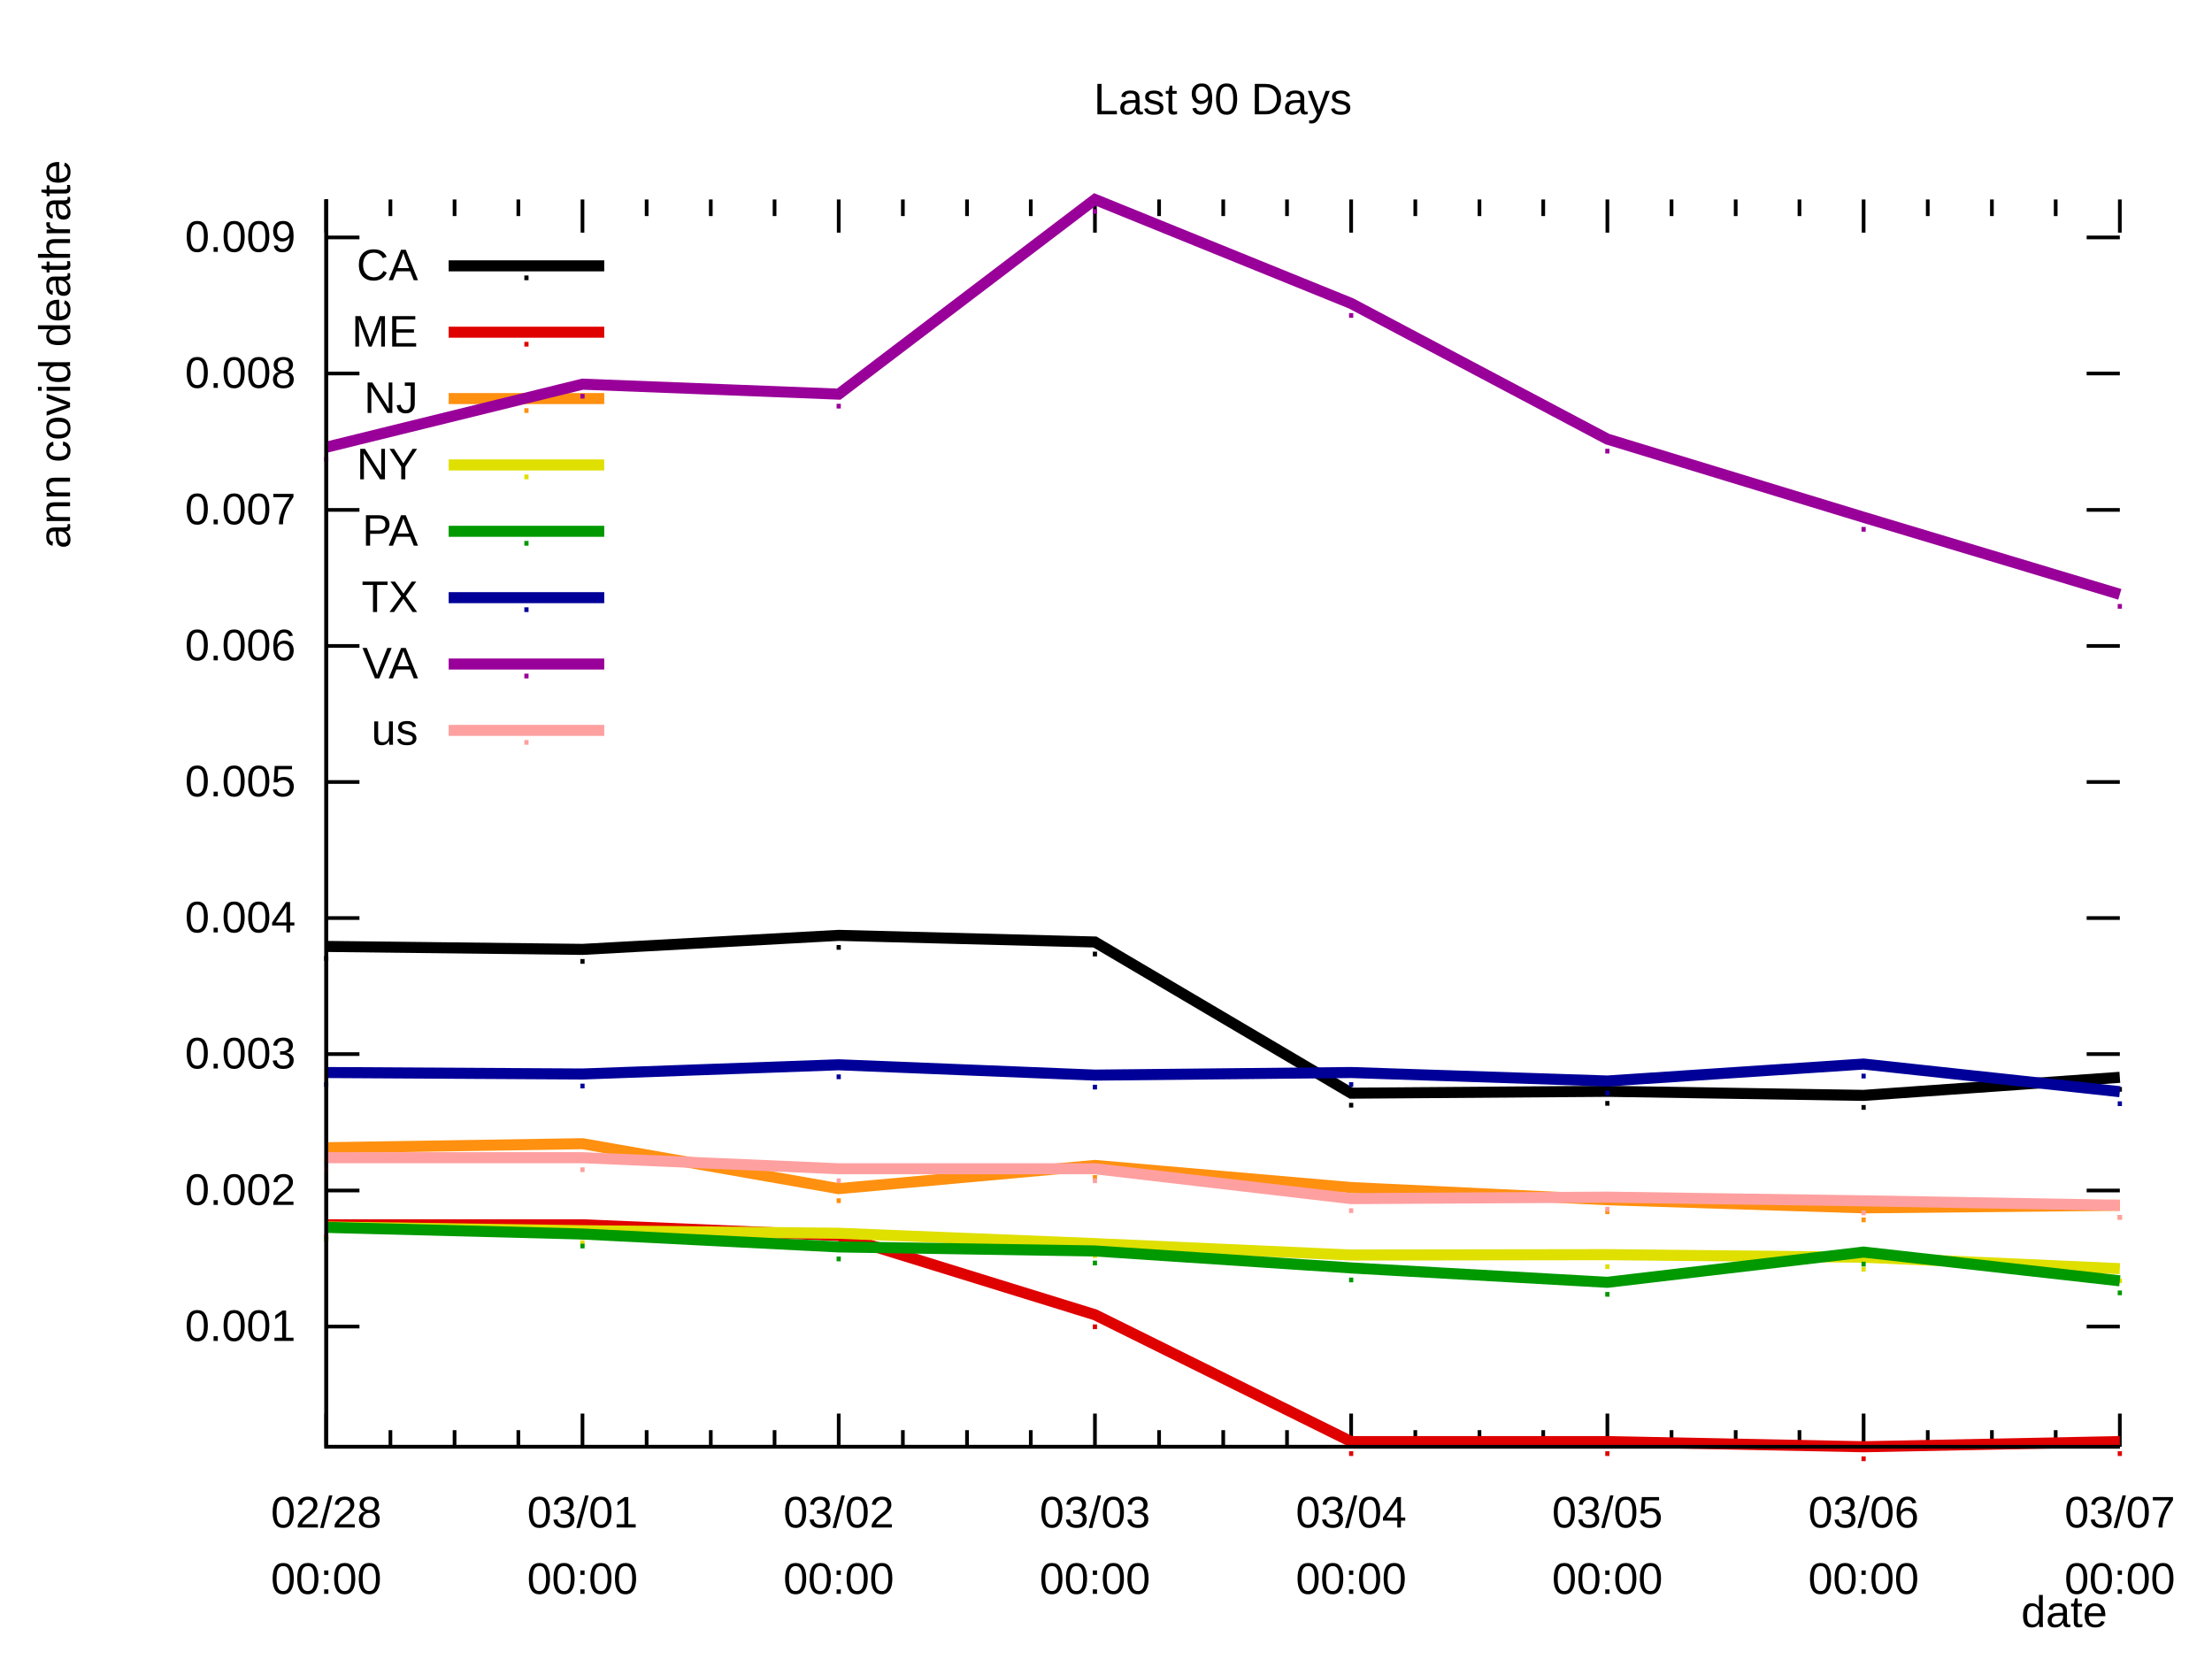
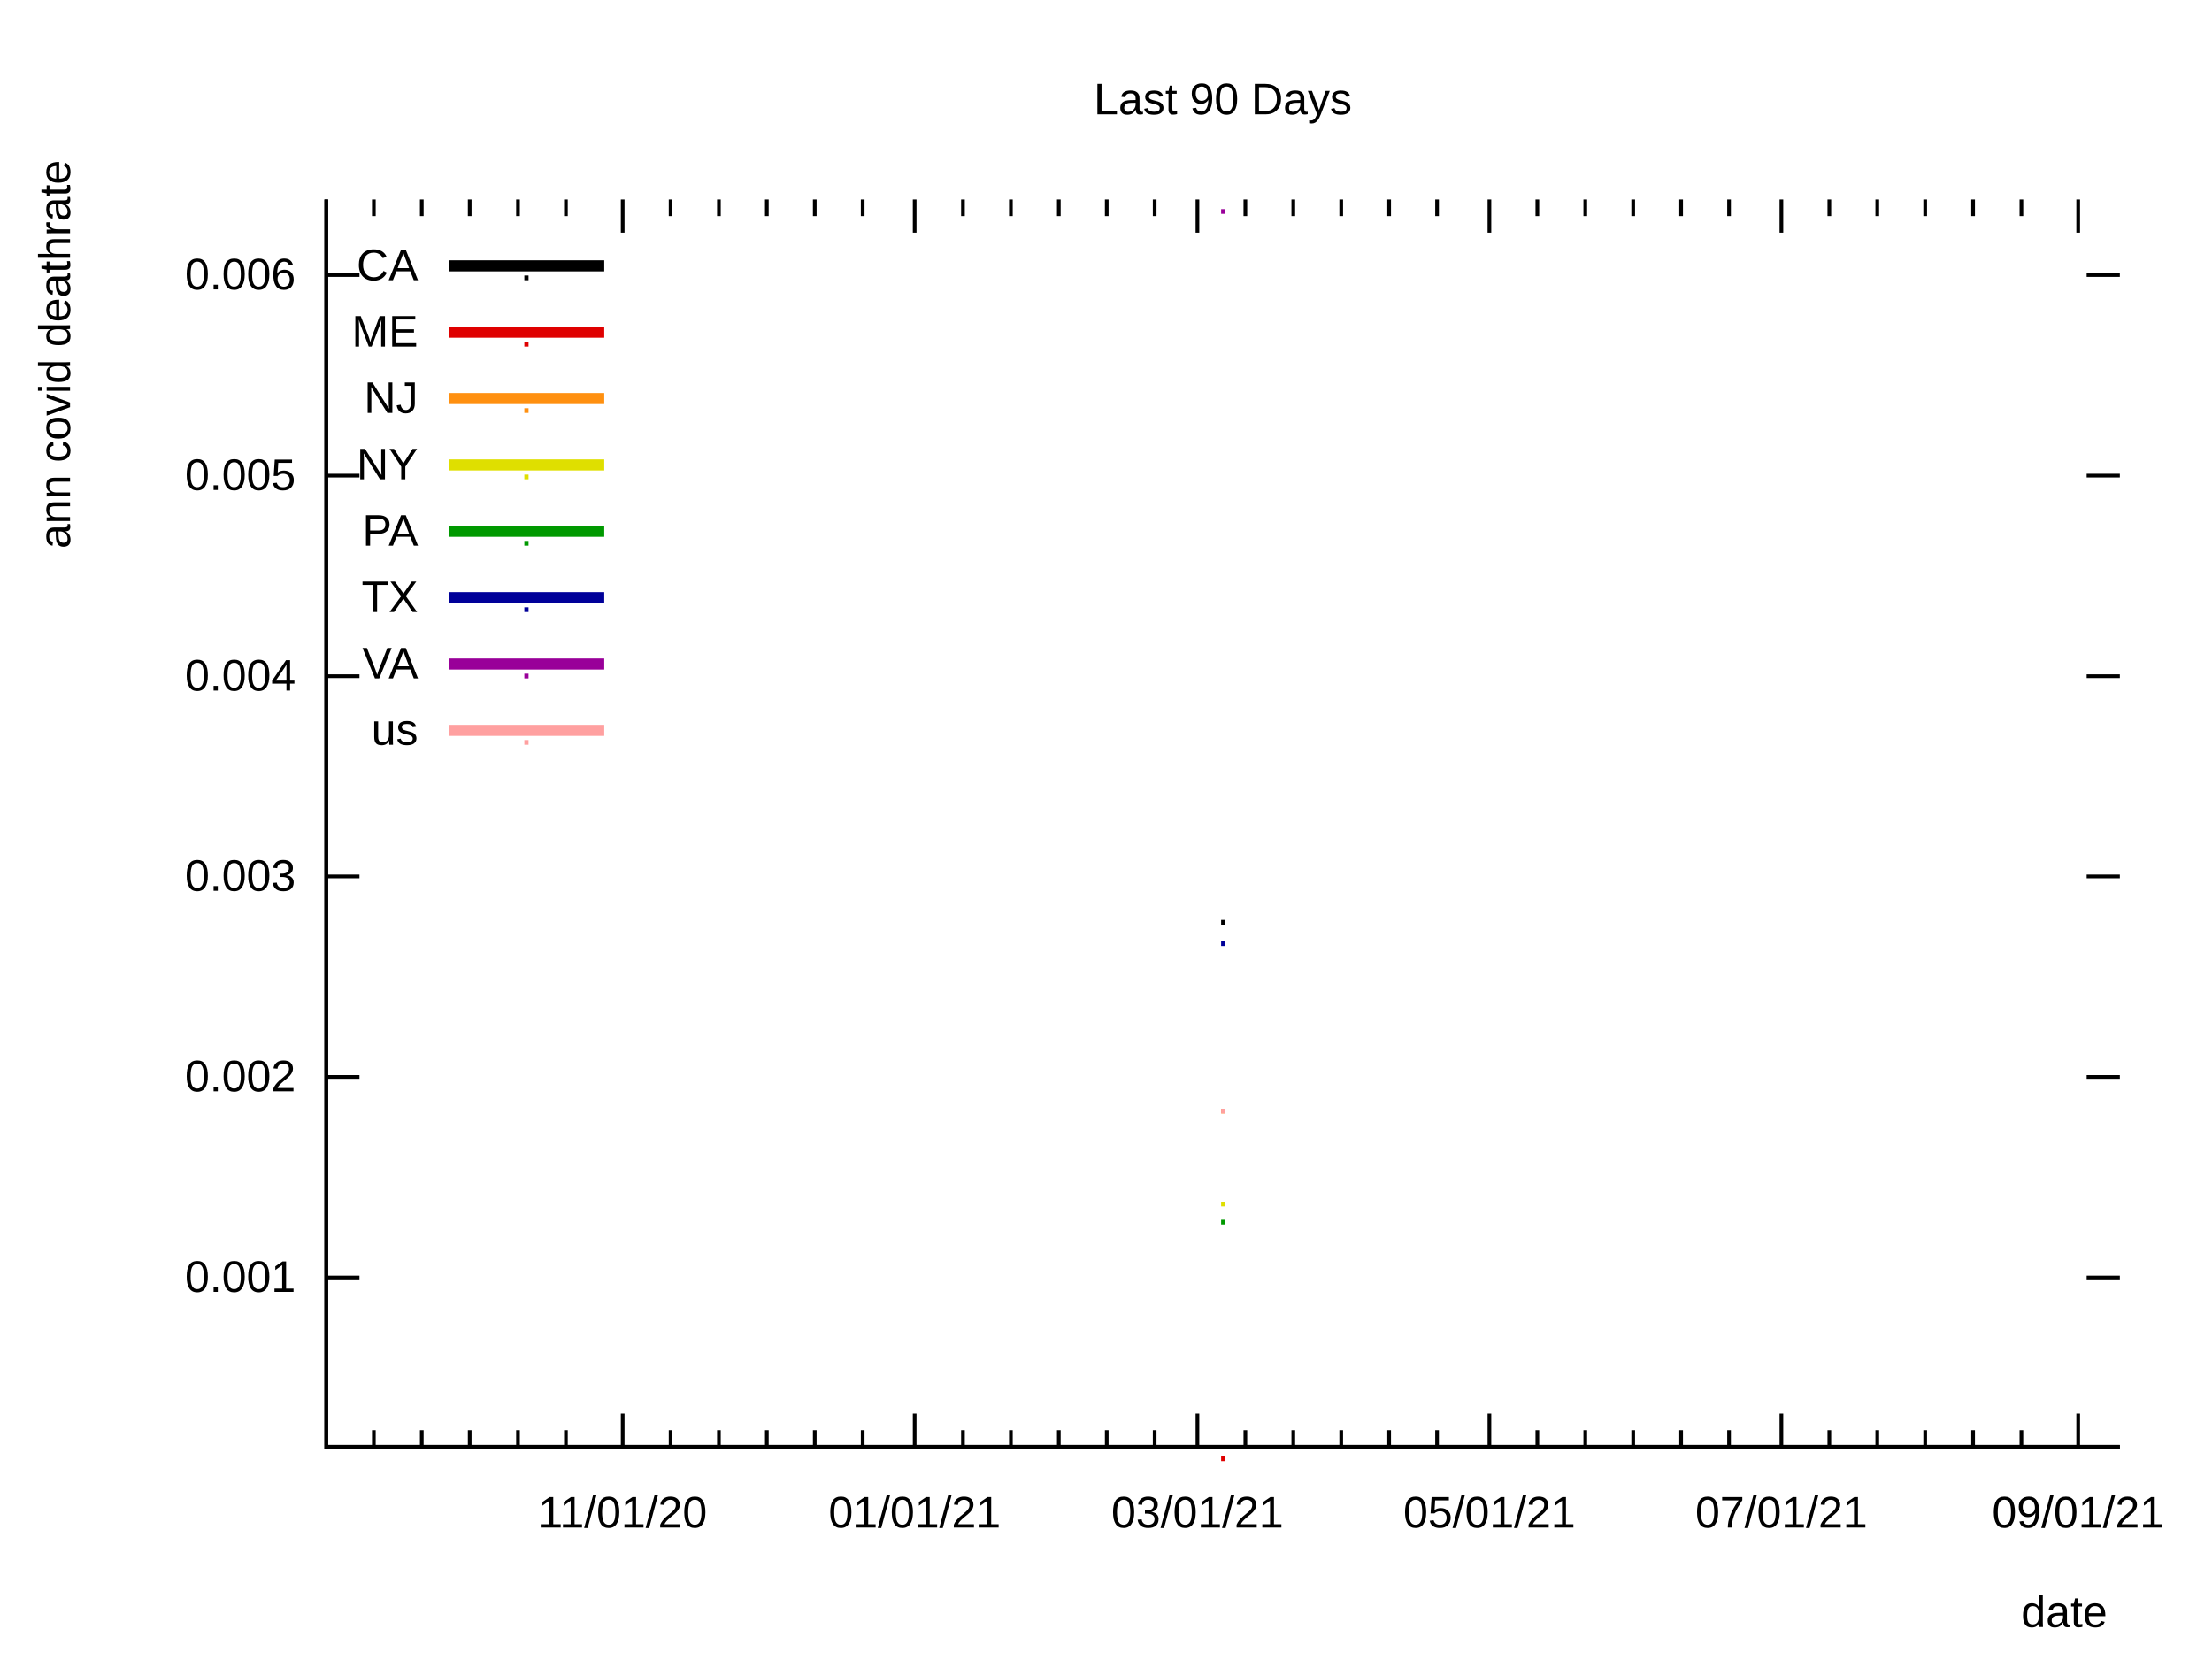
<svg xmlns="http://www.w3.org/2000/svg" xmlns:xlink="http://www.w3.org/1999/xlink" width="600" height="450" viewBox="0 0 600 450">
  <g id="gnuplot_canvas">
    <rect x="0" y="0" width="600" height="450" fill="none" />
    <defs>
      <circle id="gpDot" r="0.5" stroke-width="0.5" stroke="currentColor" />
      <path id="gpPt0" stroke-width="0.222" stroke="currentColor" d="M-1,0 h2 M0,-1 v2" />
      <path id="gpPt1" stroke-width="0.222" stroke="currentColor" d="M-1,-1 L1,1 M1,-1 L-1,1" />
      <path id="gpPt2" stroke-width="0.222" stroke="currentColor" d="M-1,0 L1,0 M0,-1 L0,1 M-1,-1 L1,1 M-1,1 L1,-1" />
      <rect id="gpPt3" stroke-width="0.222" stroke="currentColor" x="-1" y="-1" width="2" height="2" />
      <rect id="gpPt4" stroke-width="0.222" stroke="currentColor" fill="currentColor" x="-1" y="-1" width="2" height="2" />
      <circle id="gpPt5" stroke-width="0.222" stroke="currentColor" cx="0" cy="0" r="1" />
      <use xlink:href="#gpPt5" id="gpPt6" fill="currentColor" stroke="none" />
      <path id="gpPt7" stroke-width="0.222" stroke="currentColor" d="M0,-1.33 L-1.33,0.67 L1.33,0.67 z" />
      <use xlink:href="#gpPt7" id="gpPt8" fill="currentColor" stroke="none" />
      <use xlink:href="#gpPt7" id="gpPt9" stroke="currentColor" transform="rotate(180)" />
      <use xlink:href="#gpPt9" id="gpPt10" fill="currentColor" stroke="none" />
      <use xlink:href="#gpPt3" id="gpPt11" stroke="currentColor" transform="rotate(45)" />
      <use xlink:href="#gpPt11" id="gpPt12" fill="currentColor" stroke="none" />
      <path id="gpPt13" stroke-width="0.222" stroke="currentColor" d="M0,1.330 L1.265,0.411 L0.782,-1.067 L-0.782,-1.076 L-1.265,0.411 z" />
      <use xlink:href="#gpPt13" id="gpPt14" fill="currentColor" stroke="none" />
      <filter id="textbox" filterUnits="objectBoundingBox" x="0" y="0" height="1" width="1">
        <feFlood flood-color="white" flood-opacity="1" result="bgnd" />
        <feComposite in="SourceGraphic" in2="bgnd" operator="atop" />
      </filter>
      <filter id="greybox" filterUnits="objectBoundingBox" x="0" y="0" height="1" width="1">
        <feFlood flood-color="lightgrey" flood-opacity="1" result="grey" />
        <feComposite in="SourceGraphic" in2="grey" operator="atop" />
      </filter>
    </defs>
    <g fill="none" color="white" stroke="currentColor" stroke-width="1.00" stroke-linecap="butt" stroke-linejoin="miter">
</g>
    <g fill="none" color="black" stroke="currentColor" stroke-width="1.00" stroke-linecap="butt" stroke-linejoin="miter">
-       <path stroke="black" d="M88.5,359.8 L97.5,359.8 M575.0,359.8 L566.0,359.8  " />
-       <g transform="translate(80.2,363.7)" stroke="none" fill="black" font-family="Arial" font-size="12.00" text-anchor="end">
+       <path stroke="black" d="M88.5,346.5 L97.5,346.5 M575.0,346.5 L566.0,346.5  " />
+       <g transform="translate(80.2,350.4)" stroke="none" fill="black" font-family="Arial" font-size="12.00" text-anchor="end">
        <text>
          <tspan font-family="Arial"> 0.001</tspan>
        </text>
      </g>
    </g>
    <g fill="none" color="black" stroke="currentColor" stroke-width="1.00" stroke-linecap="butt" stroke-linejoin="miter">
-       <path stroke="black" d="M88.5,322.9 L97.5,322.9 M575.0,322.9 L566.0,322.9  " />
-       <g transform="translate(80.2,326.8)" stroke="none" fill="black" font-family="Arial" font-size="12.00" text-anchor="end">
+       <path stroke="black" d="M88.5,292.1 L97.5,292.1 M575.0,292.1 L566.0,292.1  " />
+       <g transform="translate(80.2,296.0)" stroke="none" fill="black" font-family="Arial" font-size="12.00" text-anchor="end">
        <text>
          <tspan font-family="Arial"> 0.002</tspan>
        </text>
      </g>
    </g>
    <g fill="none" color="black" stroke="currentColor" stroke-width="1.00" stroke-linecap="butt" stroke-linejoin="miter">
-       <path stroke="black" d="M88.5,285.9 L97.5,285.9 M575.0,285.9 L566.0,285.9  " />
-       <g transform="translate(80.2,289.8)" stroke="none" fill="black" font-family="Arial" font-size="12.00" text-anchor="end">
+       <path stroke="black" d="M88.5,237.7 L97.5,237.7 M575.0,237.7 L566.0,237.7  " />
+       <g transform="translate(80.2,241.6)" stroke="none" fill="black" font-family="Arial" font-size="12.00" text-anchor="end">
        <text>
          <tspan font-family="Arial"> 0.003</tspan>
        </text>
      </g>
    </g>
    <g fill="none" color="black" stroke="currentColor" stroke-width="1.00" stroke-linecap="butt" stroke-linejoin="miter">
-       <path stroke="black" d="M88.5,249.0 L97.5,249.0 M575.0,249.0 L566.0,249.0  " />
-       <g transform="translate(80.2,252.9)" stroke="none" fill="black" font-family="Arial" font-size="12.00" text-anchor="end">
+       <path stroke="black" d="M88.5,183.4 L97.5,183.4 M575.0,183.4 L566.0,183.4  " />
+       <g transform="translate(80.2,187.3)" stroke="none" fill="black" font-family="Arial" font-size="12.00" text-anchor="end">
        <text>
          <tspan font-family="Arial"> 0.004</tspan>
        </text>
      </g>
    </g>
    <g fill="none" color="black" stroke="currentColor" stroke-width="1.00" stroke-linecap="butt" stroke-linejoin="miter">
-       <path stroke="black" d="M88.5,212.1 L97.5,212.1 M575.0,212.1 L566.0,212.1  " />
-       <g transform="translate(80.2,216.0)" stroke="none" fill="black" font-family="Arial" font-size="12.00" text-anchor="end">
+       <path stroke="black" d="M88.5,129.0 L97.5,129.0 M575.0,129.0 L566.0,129.0  " />
+       <g transform="translate(80.2,132.9)" stroke="none" fill="black" font-family="Arial" font-size="12.00" text-anchor="end">
        <text>
          <tspan font-family="Arial"> 0.005</tspan>
        </text>
      </g>
    </g>
    <g fill="none" color="black" stroke="currentColor" stroke-width="1.00" stroke-linecap="butt" stroke-linejoin="miter">
-       <path stroke="black" d="M88.5,175.2 L97.5,175.2 M575.0,175.2 L566.0,175.2  " />
-       <g transform="translate(80.2,179.1)" stroke="none" fill="black" font-family="Arial" font-size="12.00" text-anchor="end">
+       <path stroke="black" d="M88.5,74.6 L97.5,74.6 M575.0,74.6 L566.0,74.6  " />
+       <g transform="translate(80.2,78.5)" stroke="none" fill="black" font-family="Arial" font-size="12.00" text-anchor="end">
        <text>
          <tspan font-family="Arial"> 0.006</tspan>
        </text>
      </g>
    </g>
    <g fill="none" color="black" stroke="currentColor" stroke-width="1.00" stroke-linecap="butt" stroke-linejoin="miter">
-       <path stroke="black" d="M88.5,138.3 L97.5,138.3 M575.0,138.3 L566.0,138.3  " />
-       <g transform="translate(80.2,142.2)" stroke="none" fill="black" font-family="Arial" font-size="12.00" text-anchor="end">
-         <text>
-           <tspan font-family="Arial"> 0.007</tspan>
-         </text>
-       </g>
-     </g>
-     <g fill="none" color="black" stroke="currentColor" stroke-width="1.00" stroke-linecap="butt" stroke-linejoin="miter">
-       <path stroke="black" d="M88.5,101.3 L97.5,101.3 M575.0,101.3 L566.0,101.3  " />
-       <g transform="translate(80.2,105.2)" stroke="none" fill="black" font-family="Arial" font-size="12.00" text-anchor="end">
-         <text>
-           <tspan font-family="Arial"> 0.008</tspan>
-         </text>
-       </g>
-     </g>
-     <g fill="none" color="black" stroke="currentColor" stroke-width="1.00" stroke-linecap="butt" stroke-linejoin="miter">
-       <path stroke="black" d="M88.5,64.4 L97.5,64.4 M575.0,64.4 L566.0,64.4  " />
-       <g transform="translate(80.2,68.3)" stroke="none" fill="black" font-family="Arial" font-size="12.00" text-anchor="end">
-         <text>
-           <tspan font-family="Arial"> 0.009</tspan>
-         </text>
-       </g>
-     </g>
-     <g fill="none" color="black" stroke="currentColor" stroke-width="1.00" stroke-linecap="butt" stroke-linejoin="miter">
-       <path stroke="black" d="M88.5,392.4 L88.5,383.4 M88.5,54.1 L88.5,63.1  " />
-       <g transform="translate(88.5,414.3)" stroke="none" fill="black" font-family="Arial" font-size="12.00" text-anchor="middle">
-         <text>
-           <tspan font-family="Arial">02/28</tspan>
-         </text>
-       </g>
-       <g transform="translate(88.5,432.3)" stroke="none" fill="black" font-family="Arial" font-size="12.00" text-anchor="middle">
-         <text>
-           <tspan font-family="Arial">00:00</tspan>
-         </text>
-       </g>
-     </g>
-     <g fill="none" color="black" stroke="currentColor" stroke-width="1.00" stroke-linecap="butt" stroke-linejoin="miter">
-       <path stroke="black" d="M105.9,392.4 L105.9,387.9 M105.9,54.1 L105.9,58.6 M123.3,392.4 L123.3,387.9 M123.3,54.1 L123.3,58.6   M140.6,392.4 L140.6,387.9 M140.6,54.1 L140.6,58.6 M158.0,392.4 L158.0,383.4 M158.0,54.1 L158.0,63.1    " />
-       <g transform="translate(158.0,414.3)" stroke="none" fill="black" font-family="Arial" font-size="12.00" text-anchor="middle">
-         <text>
-           <tspan font-family="Arial">03/01</tspan>
-         </text>
-       </g>
-       <g transform="translate(158.0,432.3)" stroke="none" fill="black" font-family="Arial" font-size="12.00" text-anchor="middle">
-         <text>
-           <tspan font-family="Arial">00:00</tspan>
-         </text>
-       </g>
-     </g>
-     <g fill="none" color="black" stroke="currentColor" stroke-width="1.00" stroke-linecap="butt" stroke-linejoin="miter">
-       <path stroke="black" d="M175.4,392.4 L175.4,387.9 M175.4,54.1 L175.4,58.6 M192.8,392.4 L192.8,387.9 M192.8,54.1 L192.8,58.6   M210.1,392.4 L210.1,387.9 M210.1,54.1 L210.1,58.6 M227.5,392.4 L227.5,383.4 M227.5,54.1 L227.5,63.1    " />
-       <g transform="translate(227.5,414.3)" stroke="none" fill="black" font-family="Arial" font-size="12.00" text-anchor="middle">
-         <text>
-           <tspan font-family="Arial">03/02</tspan>
-         </text>
-       </g>
-       <g transform="translate(227.5,432.3)" stroke="none" fill="black" font-family="Arial" font-size="12.00" text-anchor="middle">
-         <text>
-           <tspan font-family="Arial">00:00</tspan>
-         </text>
-       </g>
-     </g>
-     <g fill="none" color="black" stroke="currentColor" stroke-width="1.00" stroke-linecap="butt" stroke-linejoin="miter">
-       <path stroke="black" d="M244.9,392.4 L244.9,387.9 M244.9,54.1 L244.9,58.6 M262.3,392.4 L262.3,387.9 M262.3,54.1 L262.3,58.6   M279.6,392.4 L279.6,387.9 M279.6,54.1 L279.6,58.6 M297.0,392.4 L297.0,383.4 M297.0,54.1 L297.0,63.1    " />
-       <g transform="translate(297.0,414.3)" stroke="none" fill="black" font-family="Arial" font-size="12.00" text-anchor="middle">
-         <text>
-           <tspan font-family="Arial">03/03</tspan>
-         </text>
-       </g>
-       <g transform="translate(297.0,432.3)" stroke="none" fill="black" font-family="Arial" font-size="12.00" text-anchor="middle">
-         <text>
-           <tspan font-family="Arial">00:00</tspan>
-         </text>
-       </g>
-     </g>
-     <g fill="none" color="black" stroke="currentColor" stroke-width="1.00" stroke-linecap="butt" stroke-linejoin="miter">
-       <path stroke="black" d="M314.4,392.4 L314.4,387.9 M314.4,54.1 L314.4,58.6 M331.8,392.4 L331.8,387.9 M331.8,54.1 L331.8,58.6   M349.1,392.4 L349.1,387.9 M349.1,54.1 L349.1,58.6 M366.5,392.4 L366.5,383.4 M366.5,54.1 L366.5,63.1    " />
-       <g transform="translate(366.5,414.3)" stroke="none" fill="black" font-family="Arial" font-size="12.00" text-anchor="middle">
-         <text>
-           <tspan font-family="Arial">03/04</tspan>
-         </text>
-       </g>
-       <g transform="translate(366.5,432.3)" stroke="none" fill="black" font-family="Arial" font-size="12.00" text-anchor="middle">
-         <text>
-           <tspan font-family="Arial">00:00</tspan>
-         </text>
-       </g>
-     </g>
-     <g fill="none" color="black" stroke="currentColor" stroke-width="1.00" stroke-linecap="butt" stroke-linejoin="miter">
-       <path stroke="black" d="M383.9,392.4 L383.9,387.9 M383.9,54.1 L383.9,58.6 M401.3,392.4 L401.3,387.9 M401.3,54.1 L401.3,58.6   M418.6,392.4 L418.6,387.9 M418.6,54.1 L418.6,58.6 M436.0,392.4 L436.0,383.4 M436.0,54.1 L436.0,63.1    " />
-       <g transform="translate(436.0,414.3)" stroke="none" fill="black" font-family="Arial" font-size="12.00" text-anchor="middle">
-         <text>
-           <tspan font-family="Arial">03/05</tspan>
-         </text>
-       </g>
-       <g transform="translate(436.0,432.3)" stroke="none" fill="black" font-family="Arial" font-size="12.00" text-anchor="middle">
-         <text>
-           <tspan font-family="Arial">00:00</tspan>
-         </text>
-       </g>
-     </g>
-     <g fill="none" color="black" stroke="currentColor" stroke-width="1.00" stroke-linecap="butt" stroke-linejoin="miter">
-       <path stroke="black" d="M453.4,392.4 L453.4,387.9 M453.4,54.1 L453.4,58.6 M470.8,392.4 L470.8,387.9 M470.8,54.1 L470.8,58.6   M488.1,392.4 L488.1,387.9 M488.1,54.1 L488.1,58.6 M505.5,392.4 L505.5,383.4 M505.5,54.1 L505.5,63.1    " />
-       <g transform="translate(505.5,414.3)" stroke="none" fill="black" font-family="Arial" font-size="12.00" text-anchor="middle">
-         <text>
-           <tspan font-family="Arial">03/06</tspan>
-         </text>
-       </g>
-       <g transform="translate(505.5,432.3)" stroke="none" fill="black" font-family="Arial" font-size="12.00" text-anchor="middle">
-         <text>
-           <tspan font-family="Arial">00:00</tspan>
-         </text>
-       </g>
-     </g>
-     <g fill="none" color="black" stroke="currentColor" stroke-width="1.00" stroke-linecap="butt" stroke-linejoin="miter">
-       <path stroke="black" d="M522.9,392.4 L522.9,387.9 M522.9,54.1 L522.9,58.6 M540.3,392.4 L540.3,387.9 M540.3,54.1 L540.3,58.6   M557.6,392.4 L557.6,387.9 M557.6,54.1 L557.6,58.6 M575.0,392.4 L575.0,383.4 M575.0,54.1 L575.0,63.1    " />
-       <g transform="translate(575.0,414.3)" stroke="none" fill="black" font-family="Arial" font-size="12.00" text-anchor="middle">
-         <text>
-           <tspan font-family="Arial">03/07</tspan>
-         </text>
-       </g>
-       <g transform="translate(575.0,432.3)" stroke="none" fill="black" font-family="Arial" font-size="12.00" text-anchor="middle">
-         <text>
-           <tspan font-family="Arial">00:00</tspan>
+       <path stroke="black" d="M101.4,392.4 L101.4,387.9 M101.4,54.1 L101.4,58.6 M114.4,392.4 L114.4,387.9 M114.4,54.1 L114.4,58.6   M127.4,392.4 L127.4,387.9 M127.4,54.1 L127.4,58.6 M140.5,392.4 L140.5,387.9 M140.5,54.1 L140.5,58.6   M153.5,392.4 L153.5,387.9 M153.5,54.1 L153.5,58.6 M168.9,392.4 L168.9,383.4 M168.9,54.1 L168.9,63.1    " />
+       <g transform="translate(168.9,414.3)" stroke="none" fill="black" font-family="Arial" font-size="12.00" text-anchor="middle">
+         <text>
+           <tspan font-family="Arial">11/01/20</tspan>
+         </text>
+       </g>
+     </g>
+     <g fill="none" color="black" stroke="currentColor" stroke-width="1.00" stroke-linecap="butt" stroke-linejoin="miter">
+       <path stroke="black" d="M181.9,392.4 L181.9,387.9 M181.9,54.1 L181.9,58.6 M195.0,392.4 L195.0,387.9 M195.0,54.1 L195.0,58.6   M208.0,392.4 L208.0,387.9 M208.0,54.1 L208.0,58.6 M221.0,392.4 L221.0,387.9 M221.0,54.1 L221.0,58.6   M234.0,392.4 L234.0,387.9 M234.0,54.1 L234.0,58.6 M248.1,392.4 L248.1,383.4 M248.1,54.1 L248.1,63.1    " />
+       <g transform="translate(248.1,414.3)" stroke="none" fill="black" font-family="Arial" font-size="12.00" text-anchor="middle">
+         <text>
+           <tspan font-family="Arial">01/01/21</tspan>
+         </text>
+       </g>
+     </g>
+     <g fill="none" color="black" stroke="currentColor" stroke-width="1.00" stroke-linecap="butt" stroke-linejoin="miter">
+       <path stroke="black" d="M261.2,392.4 L261.2,387.9 M261.2,54.1 L261.2,58.6 M274.2,392.4 L274.2,387.9 M274.2,54.1 L274.2,58.6   M287.2,392.4 L287.2,387.9 M287.2,54.1 L287.2,58.6 M300.2,392.4 L300.2,387.9 M300.2,54.1 L300.2,58.6   M313.2,392.4 L313.2,387.9 M313.2,54.1 L313.2,58.6 M324.8,392.4 L324.8,383.4 M324.8,54.1 L324.8,63.1    " />
+       <g transform="translate(324.8,414.3)" stroke="none" fill="black" font-family="Arial" font-size="12.00" text-anchor="middle">
+         <text>
+           <tspan font-family="Arial">03/01/21</tspan>
+         </text>
+       </g>
+     </g>
+     <g fill="none" color="black" stroke="currentColor" stroke-width="1.00" stroke-linecap="butt" stroke-linejoin="miter">
+       <path stroke="black" d="M337.8,392.4 L337.8,387.9 M337.8,54.1 L337.8,58.6 M350.8,392.4 L350.8,387.9 M350.8,54.1 L350.8,58.6   M363.8,392.4 L363.8,387.9 M363.8,54.1 L363.8,58.6 M376.8,392.4 L376.8,387.9 M376.8,54.1 L376.8,58.6   M389.8,392.4 L389.8,387.9 M389.8,54.1 L389.8,58.6 M404.0,392.4 L404.0,383.4 M404.0,54.1 L404.0,63.1    " />
+       <g transform="translate(404.0,414.3)" stroke="none" fill="black" font-family="Arial" font-size="12.00" text-anchor="middle">
+         <text>
+           <tspan font-family="Arial">05/01/21</tspan>
+         </text>
+       </g>
+     </g>
+     <g fill="none" color="black" stroke="currentColor" stroke-width="1.00" stroke-linecap="butt" stroke-linejoin="miter">
+       <path stroke="black" d="M417.0,392.4 L417.0,387.9 M417.0,54.1 L417.0,58.6 M430.0,392.4 L430.0,387.9 M430.0,54.1 L430.0,58.6   M443.0,392.4 L443.0,387.9 M443.0,54.1 L443.0,58.6 M456.0,392.4 L456.0,387.9 M456.0,54.1 L456.0,58.6   M469.0,392.4 L469.0,387.9 M469.0,54.1 L469.0,58.6 M483.2,392.4 L483.2,383.4 M483.2,54.1 L483.2,63.1    " />
+       <g transform="translate(483.2,414.3)" stroke="none" fill="black" font-family="Arial" font-size="12.00" text-anchor="middle">
+         <text>
+           <tspan font-family="Arial">07/01/21</tspan>
+         </text>
+       </g>
+     </g>
+     <g fill="none" color="black" stroke="currentColor" stroke-width="1.00" stroke-linecap="butt" stroke-linejoin="miter">
+       <path stroke="black" d="M496.2,392.4 L496.2,387.9 M496.2,54.1 L496.2,58.6 M509.2,392.4 L509.2,387.9 M509.2,54.1 L509.2,58.6   M522.2,392.4 L522.2,387.9 M522.2,54.1 L522.2,58.6 M535.2,392.4 L535.2,387.9 M535.2,54.1 L535.2,58.6   M548.3,392.4 L548.3,387.9 M548.3,54.1 L548.3,58.6 M563.7,392.4 L563.7,383.4 M563.7,54.1 L563.7,63.1    " />
+       <g transform="translate(563.7,414.3)" stroke="none" fill="black" font-family="Arial" font-size="12.00" text-anchor="middle">
+         <text>
+           <tspan font-family="Arial">09/01/21</tspan>
        </text>
      </g>
    </g>
    <g fill="none" color="black" stroke="currentColor" stroke-width="1.00" stroke-linecap="butt" stroke-linejoin="miter">
</g>
    <g fill="none" color="black" stroke="currentColor" stroke-width="1.00" stroke-linecap="butt" stroke-linejoin="miter">
      <path stroke="black" d="M88.5,54.1 L88.5,392.4 L575.0,392.4 M575.0,54.1 M88.5,54.1  " />
    </g>
    <g fill="none" color="black" stroke="currentColor" stroke-width="1.00" stroke-linecap="butt" stroke-linejoin="miter">
      <g transform="translate(19.0,43.4) rotate(270)" stroke="none" fill="black" font-family="Arial" font-size="12.00" text-anchor="end">
        <text>
          <tspan font-family="Arial">ann covid deathrate</tspan>
        </text>
      </g>
    </g>
    <g fill="none" color="black" stroke="currentColor" stroke-width="1.00" stroke-linecap="butt" stroke-linejoin="miter">
      <g transform="translate(571.6,441.3)" stroke="none" fill="black" font-family="Arial" font-size="12.00" text-anchor="end">
        <text>
          <tspan font-family="Arial">date</tspan>
        </text>
      </g>
    </g>
    <g fill="none" color="black" stroke="currentColor" stroke-width="1.00" stroke-linecap="butt" stroke-linejoin="miter">
      <g transform="translate(331.7,31.0)" stroke="none" fill="black" font-family="Arial" font-size="12.00" text-anchor="middle">
        <text>
          <tspan font-family="Arial">Last 90 Days</tspan>
        </text>
      </g>
    </g>
    <g fill="none" color="black" stroke="currentColor" stroke-width="1.00" stroke-linecap="butt" stroke-linejoin="miter">
</g>
    <g id="gnuplot_plot_1">
      <g fill="none" color="white" stroke="currentColor" stroke-width="3.00" stroke-linecap="butt" stroke-linejoin="miter">
</g>
      <g fill="none" color="black" stroke="currentColor" stroke-width="3.00" stroke-linecap="butt" stroke-linejoin="miter">
        <g transform="translate(113.4,76.0)" stroke="none" fill="black" font-family="Arial" font-size="12.00" text-anchor="end">
          <text>
            <tspan font-family="Arial">CA</tspan>
          </text>
        </g>
      </g>
      <g fill="none" color="black" stroke="currentColor" stroke-width="3.00" stroke-linecap="butt" stroke-linejoin="miter">
-         <path stroke="rgb(  0,   0,   0)" d="M121.7,72.1 L163.9,72.1 M88.5,256.7 L158.0,257.5 L227.5,253.7 L297.0,255.5 L366.5,296.5 L436.0,296.0   L505.5,297.1 L575.0,292.2  " />
-         <g transform="translate(88.5,260.6)" stroke="none" fill="rgb(0,0,0)" font-family="Arial" font-size="12.00" text-anchor="middle">
-           <text>.</text>
-         </g>
-         <g transform="translate(158.0,261.4)" stroke="none" fill="rgb(0,0,0)" font-family="Arial" font-size="12.00" text-anchor="middle">
-           <text>.</text>
-         </g>
-         <g transform="translate(227.5,257.6)" stroke="none" fill="rgb(0,0,0)" font-family="Arial" font-size="12.00" text-anchor="middle">
-           <text>.</text>
-         </g>
-         <g transform="translate(297.0,259.4)" stroke="none" fill="rgb(0,0,0)" font-family="Arial" font-size="12.00" text-anchor="middle">
-           <text>.</text>
-         </g>
-         <g transform="translate(366.5,300.4)" stroke="none" fill="rgb(0,0,0)" font-family="Arial" font-size="12.00" text-anchor="middle">
-           <text>.</text>
-         </g>
-         <g transform="translate(436.0,299.9)" stroke="none" fill="rgb(0,0,0)" font-family="Arial" font-size="12.00" text-anchor="middle">
-           <text>.</text>
-         </g>
-         <g transform="translate(505.5,301.0)" stroke="none" fill="rgb(0,0,0)" font-family="Arial" font-size="12.00" text-anchor="middle">
-           <text>.</text>
-         </g>
-         <g transform="translate(575.0,296.1)" stroke="none" fill="rgb(0,0,0)" font-family="Arial" font-size="12.00" text-anchor="middle">
+         <path stroke="rgb(  0,   0,   0)" d="M121.7,72.1 L163.9,72.1 M331.8,246.9  " />
+         <g transform="translate(331.8,250.8)" stroke="none" fill="rgb(0,0,0)" font-family="Arial" font-size="12.00" text-anchor="middle">
          <text>.</text>
        </g>
        <g transform="translate(142.8,76.0)" stroke="none" fill="rgb(0,0,0)" font-family="Arial" font-size="12.00" text-anchor="middle">
          <text>
            <tspan font-family="Arial">.</tspan>
          </text>
        </g>
      </g>
    </g>
    <g id="gnuplot_plot_2">
      <g fill="none" color="black" stroke="currentColor" stroke-width="3.00" stroke-linecap="butt" stroke-linejoin="miter">
        <g transform="translate(113.4,94.0)" stroke="none" fill="black" font-family="Arial" font-size="12.00" text-anchor="end">
          <text>
            <tspan font-family="Arial">ME</tspan>
          </text>
        </g>
      </g>
      <g fill="none" color="black" stroke="currentColor" stroke-width="3.00" stroke-linecap="butt" stroke-linejoin="miter">
-         <path stroke="rgb(223,   0,   0)" d="M121.7,90.1 L163.9,90.1 M88.5,332.2 L158.0,332.2 L227.5,335.1 L297.0,356.6 L366.5,391.0 L436.0,391.0   L505.5,392.4 L575.0,391.0  " />
-         <g transform="translate(88.5,336.1)" stroke="none" fill="rgb(223,0,0)" font-family="Arial" font-size="12.00" text-anchor="middle">
-           <text>.</text>
-         </g>
-         <g transform="translate(158.0,336.1)" stroke="none" fill="rgb(223,0,0)" font-family="Arial" font-size="12.00" text-anchor="middle">
-           <text>.</text>
-         </g>
-         <g transform="translate(227.5,339.0)" stroke="none" fill="rgb(223,0,0)" font-family="Arial" font-size="12.00" text-anchor="middle">
-           <text>.</text>
-         </g>
-         <g transform="translate(297.0,360.5)" stroke="none" fill="rgb(223,0,0)" font-family="Arial" font-size="12.00" text-anchor="middle">
-           <text>.</text>
-         </g>
-         <g transform="translate(366.5,394.9)" stroke="none" fill="rgb(223,0,0)" font-family="Arial" font-size="12.00" text-anchor="middle">
-           <text>.</text>
-         </g>
-         <g transform="translate(436.0,394.9)" stroke="none" fill="rgb(223,0,0)" font-family="Arial" font-size="12.00" text-anchor="middle">
-           <text>.</text>
-         </g>
-         <g transform="translate(505.5,396.3)" stroke="none" fill="rgb(223,0,0)" font-family="Arial" font-size="12.00" text-anchor="middle">
-           <text>.</text>
-         </g>
-         <g transform="translate(575.0,394.9)" stroke="none" fill="rgb(223,0,0)" font-family="Arial" font-size="12.00" text-anchor="middle">
+         <path stroke="rgb(223,   0,   0)" d="M121.7,90.1 L163.9,90.1 M331.8,392.4  " />
+         <g transform="translate(331.8,396.3)" stroke="none" fill="rgb(223,0,0)" font-family="Arial" font-size="12.00" text-anchor="middle">
          <text>.</text>
        </g>
        <g transform="translate(142.8,94.0)" stroke="none" fill="rgb(223,0,0)" font-family="Arial" font-size="12.00" text-anchor="middle">
          <text>
            <tspan font-family="Arial">.</tspan>
          </text>
        </g>
      </g>
    </g>
    <g id="gnuplot_plot_3">
      <g fill="none" color="black" stroke="currentColor" stroke-width="3.00" stroke-linecap="butt" stroke-linejoin="miter">
        <g transform="translate(113.4,112.0)" stroke="none" fill="black" font-family="Arial" font-size="12.00" text-anchor="end">
          <text>
            <tspan font-family="Arial">NJ</tspan>
          </text>
        </g>
      </g>
      <g fill="none" color="black" stroke="currentColor" stroke-width="3.00" stroke-linecap="butt" stroke-linejoin="miter">
-         <path stroke="rgb(255, 144,  16)" d="M121.7,108.1 L163.9,108.1 M88.5,311.3 L158.0,310.2 L227.5,322.4 L297.0,316.1 L366.5,322.1 L436.0,325.4   L505.5,327.6 L575.0,326.9  " />
-         <g transform="translate(88.5,315.2)" stroke="none" fill="rgb(255,144,16)" font-family="Arial" font-size="12.00" text-anchor="middle">
-           <text>.</text>
-         </g>
-         <g transform="translate(158.0,314.1)" stroke="none" fill="rgb(255,144,16)" font-family="Arial" font-size="12.00" text-anchor="middle">
-           <text>.</text>
-         </g>
-         <g transform="translate(227.5,326.3)" stroke="none" fill="rgb(255,144,16)" font-family="Arial" font-size="12.00" text-anchor="middle">
-           <text>.</text>
-         </g>
-         <g transform="translate(297.0,320.0)" stroke="none" fill="rgb(255,144,16)" font-family="Arial" font-size="12.00" text-anchor="middle">
-           <text>.</text>
-         </g>
-         <g transform="translate(366.5,326.0)" stroke="none" fill="rgb(255,144,16)" font-family="Arial" font-size="12.00" text-anchor="middle">
-           <text>.</text>
-         </g>
-         <g transform="translate(436.0,329.3)" stroke="none" fill="rgb(255,144,16)" font-family="Arial" font-size="12.00" text-anchor="middle">
-           <text>.</text>
-         </g>
-         <g transform="translate(505.5,331.5)" stroke="none" fill="rgb(255,144,16)" font-family="Arial" font-size="12.00" text-anchor="middle">
-           <text>.</text>
-         </g>
-         <g transform="translate(575.0,330.8)" stroke="none" fill="rgb(255,144,16)" font-family="Arial" font-size="12.00" text-anchor="middle">
+         <path stroke="rgb(255, 144,  16)" d="M121.7,108.1 L163.9,108.1 M331.8,298.1  " />
+         <g transform="translate(331.8,302.0)" stroke="none" fill="rgb(255,144,16)" font-family="Arial" font-size="12.00" text-anchor="middle">
          <text>.</text>
        </g>
        <g transform="translate(142.8,112.0)" stroke="none" fill="rgb(255,144,16)" font-family="Arial" font-size="12.00" text-anchor="middle">
          <text>
            <tspan font-family="Arial">.</tspan>
          </text>
        </g>
      </g>
    </g>
    <g id="gnuplot_plot_4">
      <g fill="none" color="black" stroke="currentColor" stroke-width="3.00" stroke-linecap="butt" stroke-linejoin="miter">
        <g transform="translate(113.4,130.0)" stroke="none" fill="black" font-family="Arial" font-size="12.00" text-anchor="end">
          <text>
            <tspan font-family="Arial">NY</tspan>
          </text>
        </g>
      </g>
      <g fill="none" color="black" stroke="currentColor" stroke-width="3.00" stroke-linecap="butt" stroke-linejoin="miter">
-         <path stroke="rgb(223, 223,   0)" d="M121.7,126.1 L163.9,126.1 M88.5,332.8 L158.0,333.8 L227.5,334.5 L297.0,337.3 L366.5,340.4 L436.0,340.3   L505.5,341.0 L575.0,344.1  " />
-         <g transform="translate(88.5,336.7)" stroke="none" fill="rgb(223,223,0)" font-family="Arial" font-size="12.00" text-anchor="middle">
-           <text>.</text>
-         </g>
-         <g transform="translate(158.0,337.7)" stroke="none" fill="rgb(223,223,0)" font-family="Arial" font-size="12.00" text-anchor="middle">
-           <text>.</text>
-         </g>
-         <g transform="translate(227.5,338.4)" stroke="none" fill="rgb(223,223,0)" font-family="Arial" font-size="12.00" text-anchor="middle">
-           <text>.</text>
-         </g>
-         <g transform="translate(297.0,341.2)" stroke="none" fill="rgb(223,223,0)" font-family="Arial" font-size="12.00" text-anchor="middle">
-           <text>.</text>
-         </g>
-         <g transform="translate(366.5,344.3)" stroke="none" fill="rgb(223,223,0)" font-family="Arial" font-size="12.00" text-anchor="middle">
-           <text>.</text>
-         </g>
-         <g transform="translate(436.0,344.2)" stroke="none" fill="rgb(223,223,0)" font-family="Arial" font-size="12.00" text-anchor="middle">
-           <text>.</text>
-         </g>
-         <g transform="translate(505.5,344.9)" stroke="none" fill="rgb(223,223,0)" font-family="Arial" font-size="12.00" text-anchor="middle">
-           <text>.</text>
-         </g>
-         <g transform="translate(575.0,348.0)" stroke="none" fill="rgb(223,223,0)" font-family="Arial" font-size="12.00" text-anchor="middle">
+         <path stroke="rgb(223, 223,   0)" d="M121.7,126.1 L163.9,126.1 M331.8,323.3  " />
+         <g transform="translate(331.8,327.2)" stroke="none" fill="rgb(223,223,0)" font-family="Arial" font-size="12.00" text-anchor="middle">
          <text>.</text>
        </g>
        <g transform="translate(142.8,130.0)" stroke="none" fill="rgb(223,223,0)" font-family="Arial" font-size="12.00" text-anchor="middle">
          <text>
            <tspan font-family="Arial">.</tspan>
          </text>
        </g>
      </g>
    </g>
    <g id="gnuplot_plot_5">
      <g fill="none" color="black" stroke="currentColor" stroke-width="3.00" stroke-linecap="butt" stroke-linejoin="miter">
        <g transform="translate(113.4,148.0)" stroke="none" fill="black" font-family="Arial" font-size="12.00" text-anchor="end">
          <text>
            <tspan font-family="Arial">PA</tspan>
          </text>
        </g>
      </g>
      <g fill="none" color="black" stroke="currentColor" stroke-width="3.00" stroke-linecap="butt" stroke-linejoin="miter">
-         <path stroke="rgb(  0, 153,   0)" d="M121.7,144.1 L163.9,144.1 M88.5,332.9 L158.0,334.7 L227.5,338.2 L297.0,339.3 L366.5,343.9 L436.0,347.8   L505.5,339.6 L575.0,347.4  " />
-         <g transform="translate(88.5,336.8)" stroke="none" fill="rgb(0,153,0)" font-family="Arial" font-size="12.00" text-anchor="middle">
-           <text>.</text>
-         </g>
-         <g transform="translate(158.0,338.6)" stroke="none" fill="rgb(0,153,0)" font-family="Arial" font-size="12.00" text-anchor="middle">
-           <text>.</text>
-         </g>
-         <g transform="translate(227.5,342.1)" stroke="none" fill="rgb(0,153,0)" font-family="Arial" font-size="12.00" text-anchor="middle">
-           <text>.</text>
-         </g>
-         <g transform="translate(297.0,343.2)" stroke="none" fill="rgb(0,153,0)" font-family="Arial" font-size="12.00" text-anchor="middle">
-           <text>.</text>
-         </g>
-         <g transform="translate(366.5,347.8)" stroke="none" fill="rgb(0,153,0)" font-family="Arial" font-size="12.00" text-anchor="middle">
-           <text>.</text>
-         </g>
-         <g transform="translate(436.0,351.7)" stroke="none" fill="rgb(0,153,0)" font-family="Arial" font-size="12.00" text-anchor="middle">
-           <text>.</text>
-         </g>
-         <g transform="translate(505.5,343.5)" stroke="none" fill="rgb(0,153,0)" font-family="Arial" font-size="12.00" text-anchor="middle">
-           <text>.</text>
-         </g>
-         <g transform="translate(575.0,351.3)" stroke="none" fill="rgb(0,153,0)" font-family="Arial" font-size="12.00" text-anchor="middle">
+         <path stroke="rgb(  0, 153,   0)" d="M121.7,144.1 L163.9,144.1 M331.8,328.2  " />
+         <g transform="translate(331.8,332.1)" stroke="none" fill="rgb(0,153,0)" font-family="Arial" font-size="12.00" text-anchor="middle">
          <text>.</text>
        </g>
        <g transform="translate(142.8,148.0)" stroke="none" fill="rgb(0,153,0)" font-family="Arial" font-size="12.00" text-anchor="middle">
          <text>
            <tspan font-family="Arial">.</tspan>
          </text>
        </g>
      </g>
    </g>
    <g id="gnuplot_plot_6">
      <g fill="none" color="black" stroke="currentColor" stroke-width="3.00" stroke-linecap="butt" stroke-linejoin="miter">
        <g transform="translate(113.4,166.0)" stroke="none" fill="black" font-family="Arial" font-size="12.00" text-anchor="end">
          <text>
            <tspan font-family="Arial">TX</tspan>
          </text>
        </g>
      </g>
      <g fill="none" color="black" stroke="currentColor" stroke-width="3.00" stroke-linecap="butt" stroke-linejoin="miter">
-         <path stroke="rgb(  0,   0, 153)" d="M121.7,162.1 L163.9,162.1 M88.5,290.9 L158.0,291.3 L227.5,288.8 L297.0,291.6 L366.5,290.9 L436.0,293.2   L505.5,288.6 L575.0,296.1  " />
-         <g transform="translate(88.5,294.8)" stroke="none" fill="rgb(0,0,153)" font-family="Arial" font-size="12.00" text-anchor="middle">
-           <text>.</text>
-         </g>
-         <g transform="translate(158.0,295.2)" stroke="none" fill="rgb(0,0,153)" font-family="Arial" font-size="12.00" text-anchor="middle">
-           <text>.</text>
-         </g>
-         <g transform="translate(227.5,292.7)" stroke="none" fill="rgb(0,0,153)" font-family="Arial" font-size="12.00" text-anchor="middle">
-           <text>.</text>
-         </g>
-         <g transform="translate(297.0,295.5)" stroke="none" fill="rgb(0,0,153)" font-family="Arial" font-size="12.00" text-anchor="middle">
-           <text>.</text>
-         </g>
-         <g transform="translate(366.5,294.8)" stroke="none" fill="rgb(0,0,153)" font-family="Arial" font-size="12.00" text-anchor="middle">
-           <text>.</text>
-         </g>
-         <g transform="translate(436.0,297.1)" stroke="none" fill="rgb(0,0,153)" font-family="Arial" font-size="12.00" text-anchor="middle">
-           <text>.</text>
-         </g>
-         <g transform="translate(505.5,292.5)" stroke="none" fill="rgb(0,0,153)" font-family="Arial" font-size="12.00" text-anchor="middle">
-           <text>.</text>
-         </g>
-         <g transform="translate(575.0,300.0)" stroke="none" fill="rgb(0,0,153)" font-family="Arial" font-size="12.00" text-anchor="middle">
+         <path stroke="rgb(  0,   0, 153)" d="M121.7,162.1 L163.9,162.1 M331.8,252.7  " />
+         <g transform="translate(331.8,256.6)" stroke="none" fill="rgb(0,0,153)" font-family="Arial" font-size="12.00" text-anchor="middle">
          <text>.</text>
        </g>
        <g transform="translate(142.8,166.0)" stroke="none" fill="rgb(0,0,153)" font-family="Arial" font-size="12.00" text-anchor="middle">
          <text>
            <tspan font-family="Arial">.</tspan>
          </text>
        </g>
      </g>
    </g>
    <g id="gnuplot_plot_7">
      <g fill="none" color="black" stroke="currentColor" stroke-width="3.00" stroke-linecap="butt" stroke-linejoin="miter">
        <g transform="translate(113.4,184.0)" stroke="none" fill="black" font-family="Arial" font-size="12.00" text-anchor="end">
          <text>
            <tspan font-family="Arial">VA</tspan>
          </text>
        </g>
      </g>
      <g fill="none" color="black" stroke="currentColor" stroke-width="3.00" stroke-linecap="butt" stroke-linejoin="miter">
-         <path stroke="rgb(153,   0, 153)" d="M121.7,180.1 L163.9,180.1 M88.5,121.3 L158.0,104.2 L227.5,106.9 L297.0,54.1 L366.5,82.3 L436.0,119.1   L505.5,140.3 L575.0,161.2  " />
-         <g transform="translate(88.5,125.2)" stroke="none" fill="rgb(153,0,153)" font-family="Arial" font-size="12.00" text-anchor="middle">
-           <text>.</text>
-         </g>
-         <g transform="translate(158.0,108.1)" stroke="none" fill="rgb(153,0,153)" font-family="Arial" font-size="12.00" text-anchor="middle">
-           <text>.</text>
-         </g>
-         <g transform="translate(227.5,110.8)" stroke="none" fill="rgb(153,0,153)" font-family="Arial" font-size="12.00" text-anchor="middle">
-           <text>.</text>
-         </g>
-         <g transform="translate(297.0,58.0)" stroke="none" fill="rgb(153,0,153)" font-family="Arial" font-size="12.00" text-anchor="middle">
-           <text>.</text>
-         </g>
-         <g transform="translate(366.5,86.2)" stroke="none" fill="rgb(153,0,153)" font-family="Arial" font-size="12.00" text-anchor="middle">
-           <text>.</text>
-         </g>
-         <g transform="translate(436.0,123.0)" stroke="none" fill="rgb(153,0,153)" font-family="Arial" font-size="12.00" text-anchor="middle">
-           <text>.</text>
-         </g>
-         <g transform="translate(505.5,144.2)" stroke="none" fill="rgb(153,0,153)" font-family="Arial" font-size="12.00" text-anchor="middle">
-           <text>.</text>
-         </g>
-         <g transform="translate(575.0,165.1)" stroke="none" fill="rgb(153,0,153)" font-family="Arial" font-size="12.00" text-anchor="middle">
+         <path stroke="rgb(153,   0, 153)" d="M121.7,180.1 L163.9,180.1 M331.8,54.1  " />
+         <g transform="translate(331.8,58.0)" stroke="none" fill="rgb(153,0,153)" font-family="Arial" font-size="12.00" text-anchor="middle">
          <text>.</text>
        </g>
        <g transform="translate(142.8,184.0)" stroke="none" fill="rgb(153,0,153)" font-family="Arial" font-size="12.00" text-anchor="middle">
          <text>
            <tspan font-family="Arial">.</tspan>
          </text>
        </g>
      </g>
    </g>
    <g id="gnuplot_plot_8">
      <g fill="none" color="black" stroke="currentColor" stroke-width="3.00" stroke-linecap="butt" stroke-linejoin="miter">
        <g transform="translate(113.4,202.0)" stroke="none" fill="black" font-family="Arial" font-size="12.00" text-anchor="end">
          <text>
            <tspan font-family="Arial">us</tspan>
          </text>
        </g>
      </g>
      <g fill="none" color="black" stroke="currentColor" stroke-width="3.00" stroke-linecap="butt" stroke-linejoin="miter">
-         <path stroke="rgb(255, 160, 160)" d="M121.7,198.1 L163.9,198.1 M88.5,314.0 L158.0,314.0 L227.5,317.0 L297.0,317.0 L366.5,325.1 L436.0,324.7   L505.5,325.7 L575.0,326.9  " />
-         <g transform="translate(88.5,317.9)" stroke="none" fill="rgb(255,160,160)" font-family="Arial" font-size="12.00" text-anchor="middle">
-           <text>.</text>
-         </g>
-         <g transform="translate(158.0,317.9)" stroke="none" fill="rgb(255,160,160)" font-family="Arial" font-size="12.00" text-anchor="middle">
-           <text>.</text>
-         </g>
-         <g transform="translate(227.5,320.9)" stroke="none" fill="rgb(255,160,160)" font-family="Arial" font-size="12.00" text-anchor="middle">
-           <text>.</text>
-         </g>
-         <g transform="translate(297.0,320.9)" stroke="none" fill="rgb(255,160,160)" font-family="Arial" font-size="12.00" text-anchor="middle">
-           <text>.</text>
-         </g>
-         <g transform="translate(366.5,329.0)" stroke="none" fill="rgb(255,160,160)" font-family="Arial" font-size="12.00" text-anchor="middle">
-           <text>.</text>
-         </g>
-         <g transform="translate(436.0,328.6)" stroke="none" fill="rgb(255,160,160)" font-family="Arial" font-size="12.00" text-anchor="middle">
-           <text>.</text>
-         </g>
-         <g transform="translate(505.5,329.6)" stroke="none" fill="rgb(255,160,160)" font-family="Arial" font-size="12.00" text-anchor="middle">
-           <text>.</text>
-         </g>
-         <g transform="translate(575.0,330.8)" stroke="none" fill="rgb(255,160,160)" font-family="Arial" font-size="12.00" text-anchor="middle">
+         <path stroke="rgb(255, 160, 160)" d="M121.7,198.1 L163.9,198.1 M331.8,298.1  " />
+         <g transform="translate(331.8,302.0)" stroke="none" fill="rgb(255,160,160)" font-family="Arial" font-size="12.00" text-anchor="middle">
          <text>.</text>
        </g>
        <g transform="translate(142.8,202.0)" stroke="none" fill="rgb(255,160,160)" font-family="Arial" font-size="12.00" text-anchor="middle">
          <text>
            <tspan font-family="Arial">.</tspan>
          </text>
        </g>
      </g>
    </g>
    <g fill="none" color="white" stroke="rgb(255, 160, 160)" stroke-width="2.00" stroke-linecap="butt" stroke-linejoin="miter">
</g>
    <g fill="none" color="black" stroke="currentColor" stroke-width="2.00" stroke-linecap="butt" stroke-linejoin="miter">
</g>
    <g fill="none" color="black" stroke="black" stroke-width="1.00" stroke-linecap="butt" stroke-linejoin="miter">
</g>
    <g fill="none" color="black" stroke="currentColor" stroke-width="1.00" stroke-linecap="butt" stroke-linejoin="miter">
      <path stroke="black" d="M88.5,54.1 L88.5,392.4 L575.0,392.4 M575.0,54.1 M88.5,54.1  " />
    </g>
    <g fill="none" color="black" stroke="currentColor" stroke-width="1.00" stroke-linecap="butt" stroke-linejoin="miter">
</g>
  </g>
</svg>
